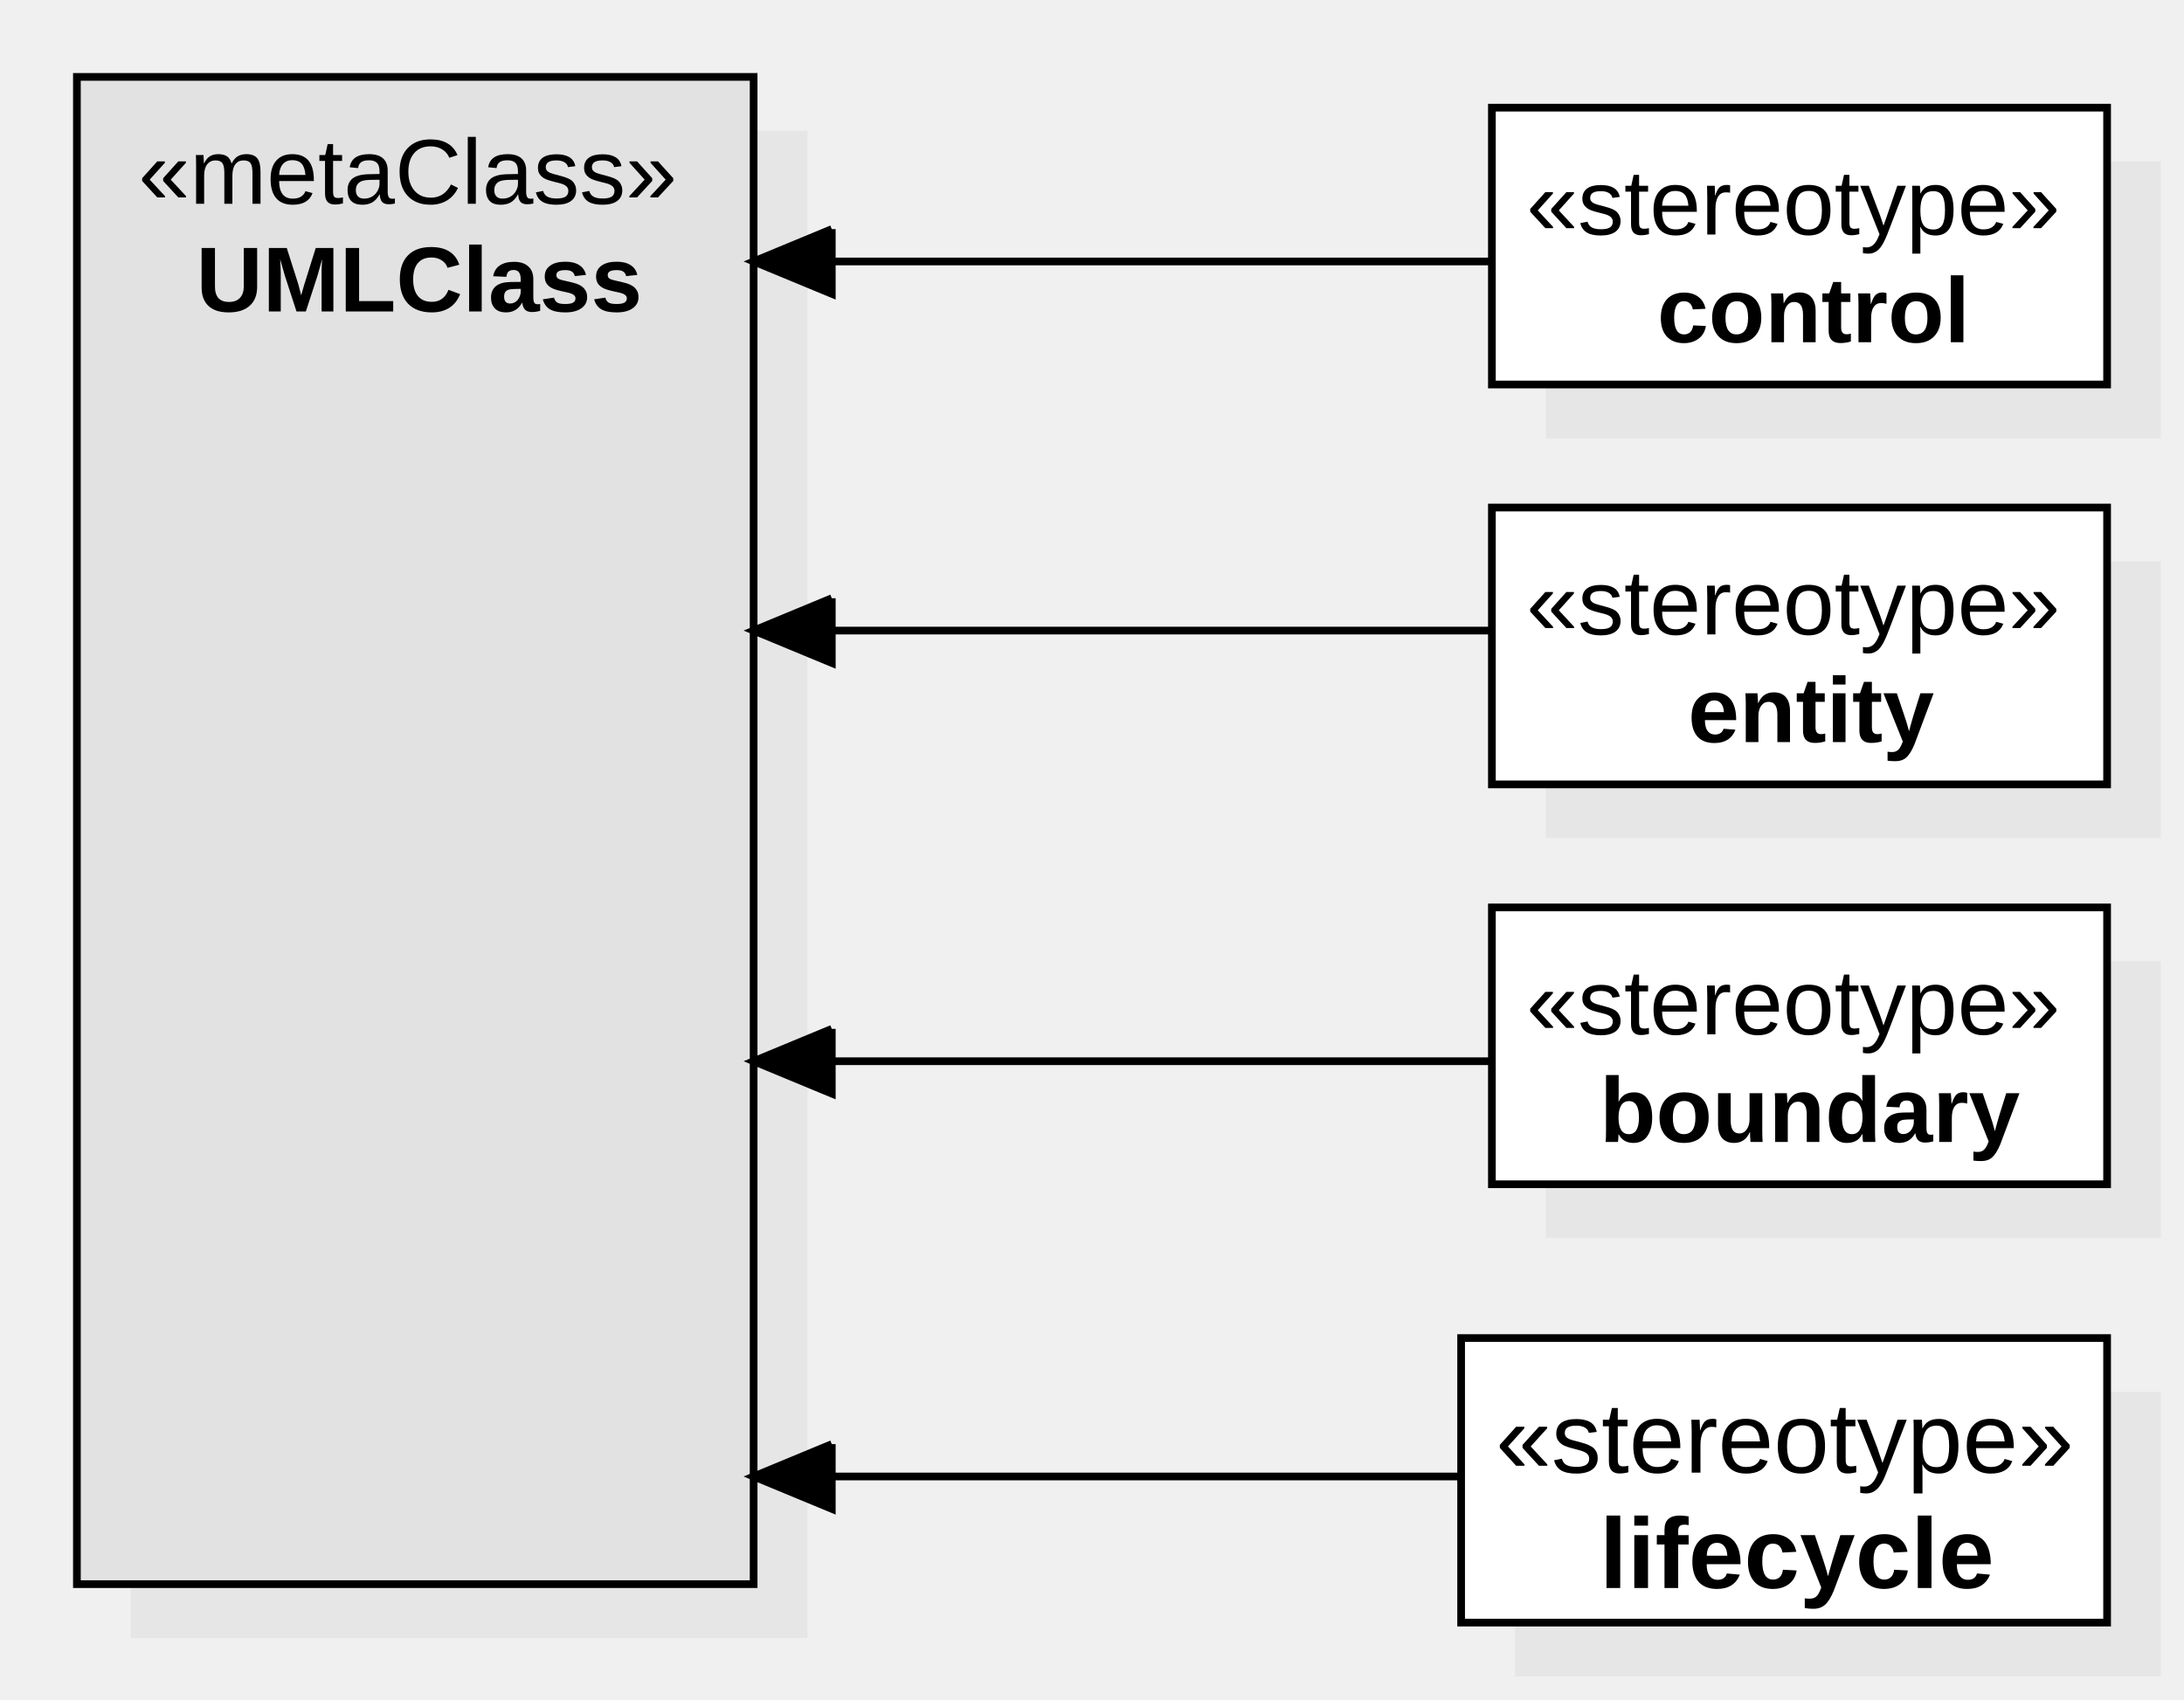
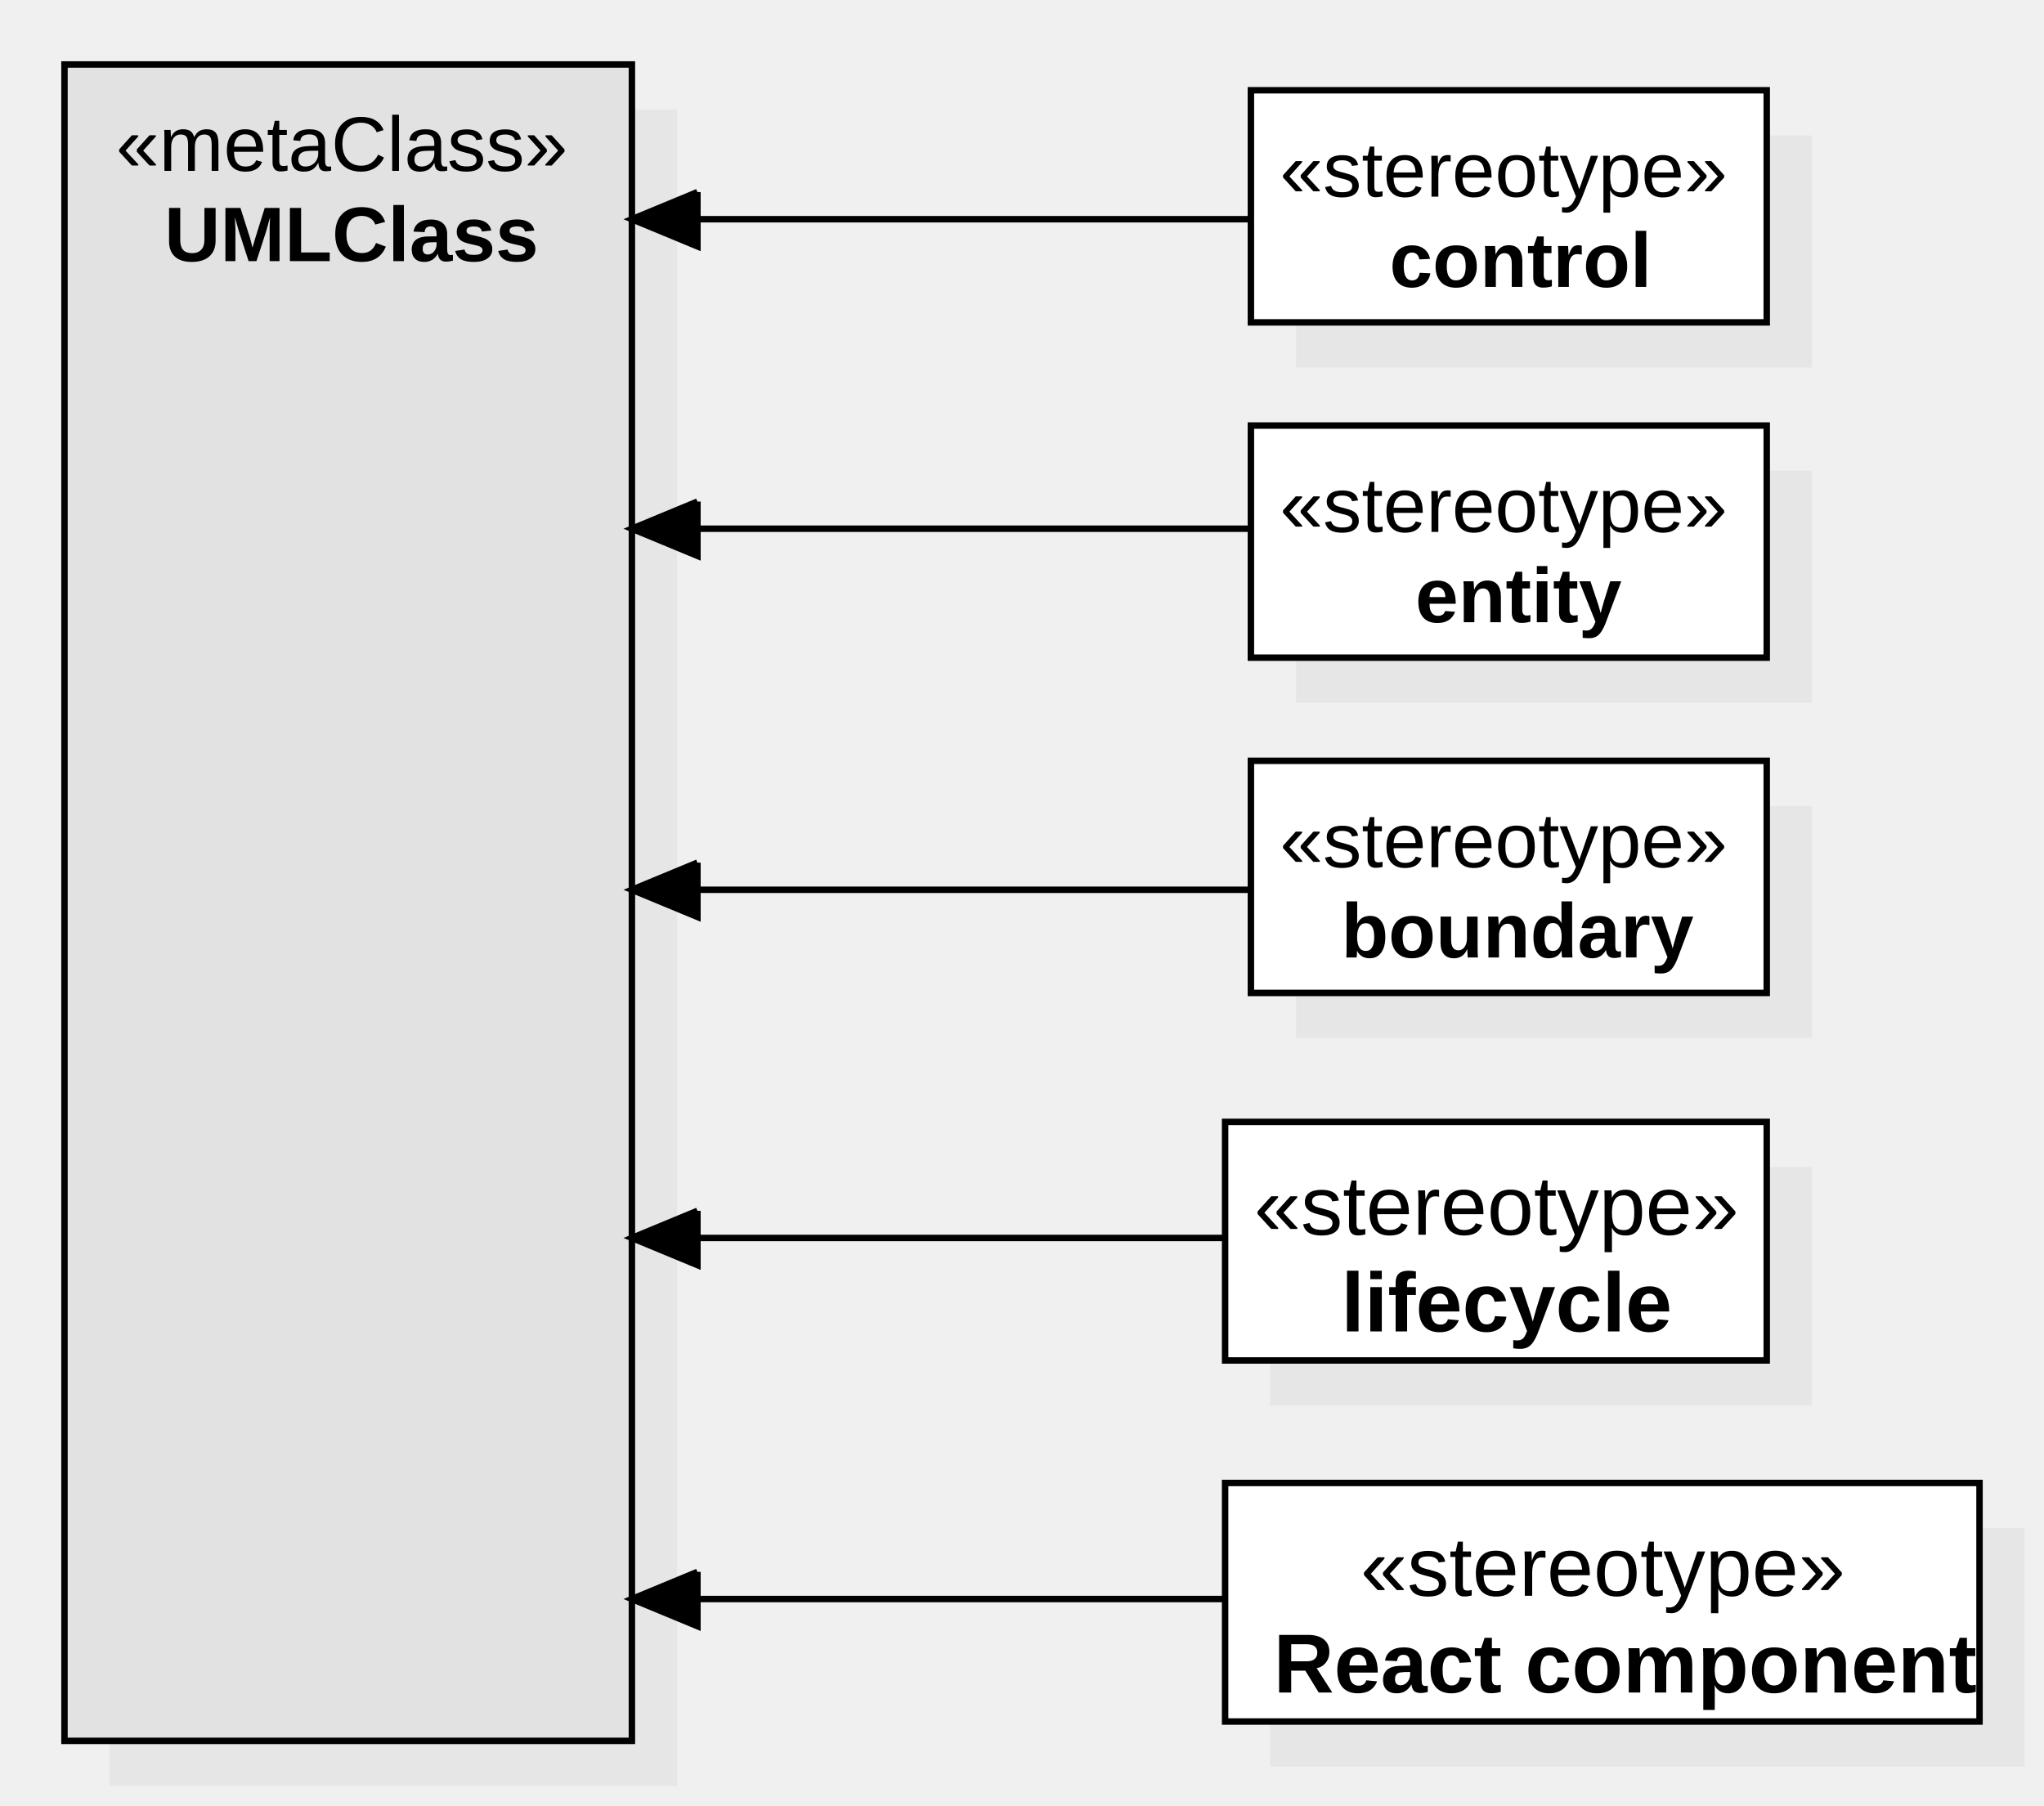
- <svg xmlns="http://www.w3.org/2000/svg" version="1.1" width="284" height="221">
+ <svg xmlns="http://www.w3.org/2000/svg" version="1.1" width="317" height="280">
  <defs />
  <g>
    <g transform="translate(-18,-18) scale(1,1)">
      <rect fill="#C0C0C0" stroke="none" x="219" y="91" width="80" height="36" opacity="0.2" />
    </g>
    <g transform="translate(-18,-18) scale(1,1)">
      <rect fill="#ffffff" stroke="none" x="212" y="84" width="80" height="36" />
    </g>
    <g transform="translate(-18,-18) scale(1,1)">
      <path fill="none" stroke="#000000" d="M 212 84 L 292 84 L 292 120 L 212 120 L 212 84 Z Z" stroke-miterlimit="10" />
    </g>
    <g transform="translate(-18,-18) scale(1,1)">
      <g>
        <path fill="none" stroke="none" />
        <text fill="#000000" stroke="none" font-family="Arial" font-size="12px" font-style="normal" font-weight="normal" text-decoration="none" x="216.5" y="100.5">«stereotype»</text>
      </g>
    </g>
    <g transform="translate(-18,-18) scale(1,1)">
      <g>
        <path fill="none" stroke="none" />
        <text fill="#000000" stroke="none" font-family="Arial" font-size="12px" font-style="normal" font-weight="bold" text-decoration="none" x="237.5" y="114.5">entity</text>
      </g>
    </g>
    <g transform="translate(-18,-18) scale(1,1)">
-       <rect fill="#C0C0C0" stroke="none" x="35" y="35" width="88" height="196" opacity="0.2" />
+       <rect fill="#C0C0C0" stroke="none" x="35" y="35" width="88" height="260" opacity="0.2" />
    </g>
    <g transform="translate(-18,-18) scale(1,1)">
-       <rect fill="#e2e2e2" stroke="none" x="28" y="28" width="88" height="196" />
+       <rect fill="#e2e2e2" stroke="none" x="28" y="28" width="88" height="260" />
    </g>
    <g transform="translate(-18,-18) scale(1,1)">
-       <path fill="none" stroke="#000000" d="M 28 28 L 116 28 L 116 224 L 28 224 L 28 28 Z Z" stroke-miterlimit="10" />
+       <path fill="none" stroke="#000000" d="M 28 28 L 116 28 L 116 288 L 28 288 L 28 28 Z Z" stroke-miterlimit="10" />
    </g>
    <g transform="translate(-18,-18) scale(1,1)">
      <g>
        <path fill="none" stroke="none" />
        <text fill="#000000" stroke="none" font-family="Arial" font-size="12px" font-style="normal" font-weight="normal" text-decoration="none" x="36" y="44.5">«metaClass»</text>
      </g>
    </g>
    <g transform="translate(-18,-18) scale(1,1)">
      <g>
        <path fill="none" stroke="none" />
        <text fill="#000000" stroke="none" font-family="Arial" font-size="12px" font-style="normal" font-weight="bold" text-decoration="none" x="43.5" y="58.5">UMLClass</text>
      </g>
    </g>
    <g transform="translate(-18,-18) scale(1,1)">
      <path fill="none" stroke="#000000" d="M 212 100 L 116 100" stroke-miterlimit="10" />
    </g>
    <g transform="translate(-18,-18) scale(1,1)">
      <path fill="#000000" stroke="none" d="M 126.163 95.79 L 116 100 L 126.163 104.21" />
    </g>
    <g transform="translate(-18,-18) scale(1,1)">
      <path fill="none" stroke="#000000" d="M 126.163 95.79 L 116 100 L 126.163 104.21 L 126.163 95.79" stroke-miterlimit="10" />
    </g>
    <g transform="translate(-18,-18) scale(1,1)">
      <rect fill="#C0C0C0" stroke="none" x="219" y="39" width="80" height="36" opacity="0.2" />
    </g>
    <g transform="translate(-18,-18) scale(1,1)">
      <rect fill="#ffffff" stroke="none" x="212" y="32" width="80" height="36" />
    </g>
    <g transform="translate(-18,-18) scale(1,1)">
      <path fill="none" stroke="#000000" d="M 212 32 L 292 32 L 292 68 L 212 68 L 212 32 Z Z" stroke-miterlimit="10" />
    </g>
    <g transform="translate(-18,-18) scale(1,1)">
      <g>
        <path fill="none" stroke="none" />
        <text fill="#000000" stroke="none" font-family="Arial" font-size="12px" font-style="normal" font-weight="normal" text-decoration="none" x="216.5" y="48.5">«stereotype»</text>
      </g>
    </g>
    <g transform="translate(-18,-18) scale(1,1)">
      <g>
        <path fill="none" stroke="none" />
        <text fill="#000000" stroke="none" font-family="Arial" font-size="12px" font-style="normal" font-weight="bold" text-decoration="none" x="233.5" y="62.5">control</text>
      </g>
    </g>
    <g transform="translate(-18,-18) scale(1,1)">
      <path fill="none" stroke="#000000" d="M 212 52 L 116 52" stroke-miterlimit="10" />
    </g>
    <g transform="translate(-18,-18) scale(1,1)">
      <path fill="#000000" stroke="none" d="M 126.163 47.79 L 116 52 L 126.163 56.21" />
    </g>
    <g transform="translate(-18,-18) scale(1,1)">
      <path fill="none" stroke="#000000" d="M 126.163 47.79 L 116 52 L 126.163 56.21 L 126.163 47.79" stroke-miterlimit="10" />
    </g>
    <g transform="translate(-18,-18) scale(1,1)">
      <rect fill="#C0C0C0" stroke="none" x="219" y="143" width="80" height="36" opacity="0.2" />
    </g>
    <g transform="translate(-18,-18) scale(1,1)">
      <rect fill="#ffffff" stroke="none" x="212" y="136" width="80" height="36" />
    </g>
    <g transform="translate(-18,-18) scale(1,1)">
      <path fill="none" stroke="#000000" d="M 212 136 L 292 136 L 292 172 L 212 172 L 212 136 Z Z" stroke-miterlimit="10" />
    </g>
    <g transform="translate(-18,-18) scale(1,1)">
      <g>
        <path fill="none" stroke="none" />
        <text fill="#000000" stroke="none" font-family="Arial" font-size="12px" font-style="normal" font-weight="normal" text-decoration="none" x="216.5" y="152.5">«stereotype»</text>
      </g>
    </g>
    <g transform="translate(-18,-18) scale(1,1)">
      <g>
        <path fill="none" stroke="none" />
        <text fill="#000000" stroke="none" font-family="Arial" font-size="12px" font-style="normal" font-weight="bold" text-decoration="none" x="226" y="166.5">boundary</text>
      </g>
    </g>
    <g transform="translate(-18,-18) scale(1,1)">
      <path fill="none" stroke="#000000" d="M 212 156 L 116 156" stroke-miterlimit="10" />
    </g>
    <g transform="translate(-18,-18) scale(1,1)">
      <path fill="#000000" stroke="none" d="M 126.163 151.79 L 116 156 L 126.163 160.21" />
    </g>
    <g transform="translate(-18,-18) scale(1,1)">
      <path fill="none" stroke="#000000" d="M 126.163 151.79 L 116 156 L 126.163 160.21 L 126.163 151.79" stroke-miterlimit="10" />
    </g>
    <g transform="translate(-18,-18) scale(1,1)">
      <rect fill="#C0C0C0" stroke="none" x="215" y="199" width="84" height="37" opacity="0.2" />
    </g>
    <g transform="translate(-18,-18) scale(1,1)">
      <rect fill="#ffffff" stroke="none" x="208" y="192" width="84" height="37" />
    </g>
    <g transform="translate(-18,-18) scale(1,1)">
      <path fill="none" stroke="#000000" d="M 208 192 L 292 192 L 292 229 L 208 229 L 208 192 Z Z" stroke-miterlimit="10" />
    </g>
    <g transform="translate(-18,-18) scale(1,1)">
      <g>
        <path fill="none" stroke="none" />
        <text fill="#000000" stroke="none" font-family="Arial" font-size="13px" font-style="normal" font-weight="normal" text-decoration="none" x="212.5" y="209.5">«stereotype»</text>
      </g>
    </g>
    <g transform="translate(-18,-18) scale(1,1)">
      <g>
        <path fill="none" stroke="none" />
        <text fill="#000000" stroke="none" font-family="Arial" font-size="13px" font-style="normal" font-weight="bold" text-decoration="none" x="226" y="224.5">lifecycle</text>
      </g>
    </g>
    <g transform="translate(-18,-18) scale(1,1)">
      <path fill="none" stroke="#000000" d="M 208 210 L 116 210" stroke-miterlimit="10" />
    </g>
    <g transform="translate(-18,-18) scale(1,1)">
      <path fill="#000000" stroke="none" d="M 126.163 205.79 L 116 210 L 126.163 214.21" />
    </g>
    <g transform="translate(-18,-18) scale(1,1)">
      <path fill="none" stroke="#000000" d="M 126.163 205.79 L 116 210 L 126.163 214.21 L 126.163 205.79" stroke-miterlimit="10" />
    </g>
+     <g transform="translate(-18,-18) scale(1,1)">
+       <rect fill="#C0C0C0" stroke="none" x="215" y="255" width="117" height="37" opacity="0.2" />
+     </g>
+     <g transform="translate(-18,-18) scale(1,1)">
+       <rect fill="#ffffff" stroke="none" x="208" y="248" width="117" height="37" />
+     </g>
+     <g transform="translate(-18,-18) scale(1,1)">
+       <path fill="none" stroke="#000000" d="M 208 248 L 325 248 L 325 285 L 208 285 L 208 248 Z Z" stroke-miterlimit="10" />
+     </g>
+     <g transform="translate(-18,-18) scale(1,1)">
+       <g>
+         <path fill="none" stroke="none" />
+         <text fill="#000000" stroke="none" font-family="Arial" font-size="13px" font-style="normal" font-weight="normal" text-decoration="none" x="229" y="265.5">«stereotype»</text>
+       </g>
+     </g>
+     <g transform="translate(-18,-18) scale(1,1)">
+       <g>
+         <path fill="none" stroke="none" />
+         <text fill="#000000" stroke="none" font-family="Arial" font-size="13px" font-style="normal" font-weight="bold" text-decoration="none" x="215.5" y="280.5">React component</text>
+       </g>
+     </g>
+     <g transform="translate(-18,-18) scale(1,1)">
+       <path fill="none" stroke="#000000" d="M 208 266 L 116 266" stroke-miterlimit="10" />
+     </g>
+     <g transform="translate(-18,-18) scale(1,1)">
+       <path fill="#000000" stroke="none" d="M 126.163 261.79 L 116 266 L 126.163 270.21" />
+     </g>
+     <g transform="translate(-18,-18) scale(1,1)">
+       <path fill="none" stroke="#000000" d="M 126.163 261.79 L 116 266 L 126.163 270.21 L 126.163 261.79" stroke-miterlimit="10" />
+     </g>
  </g>
</svg>
